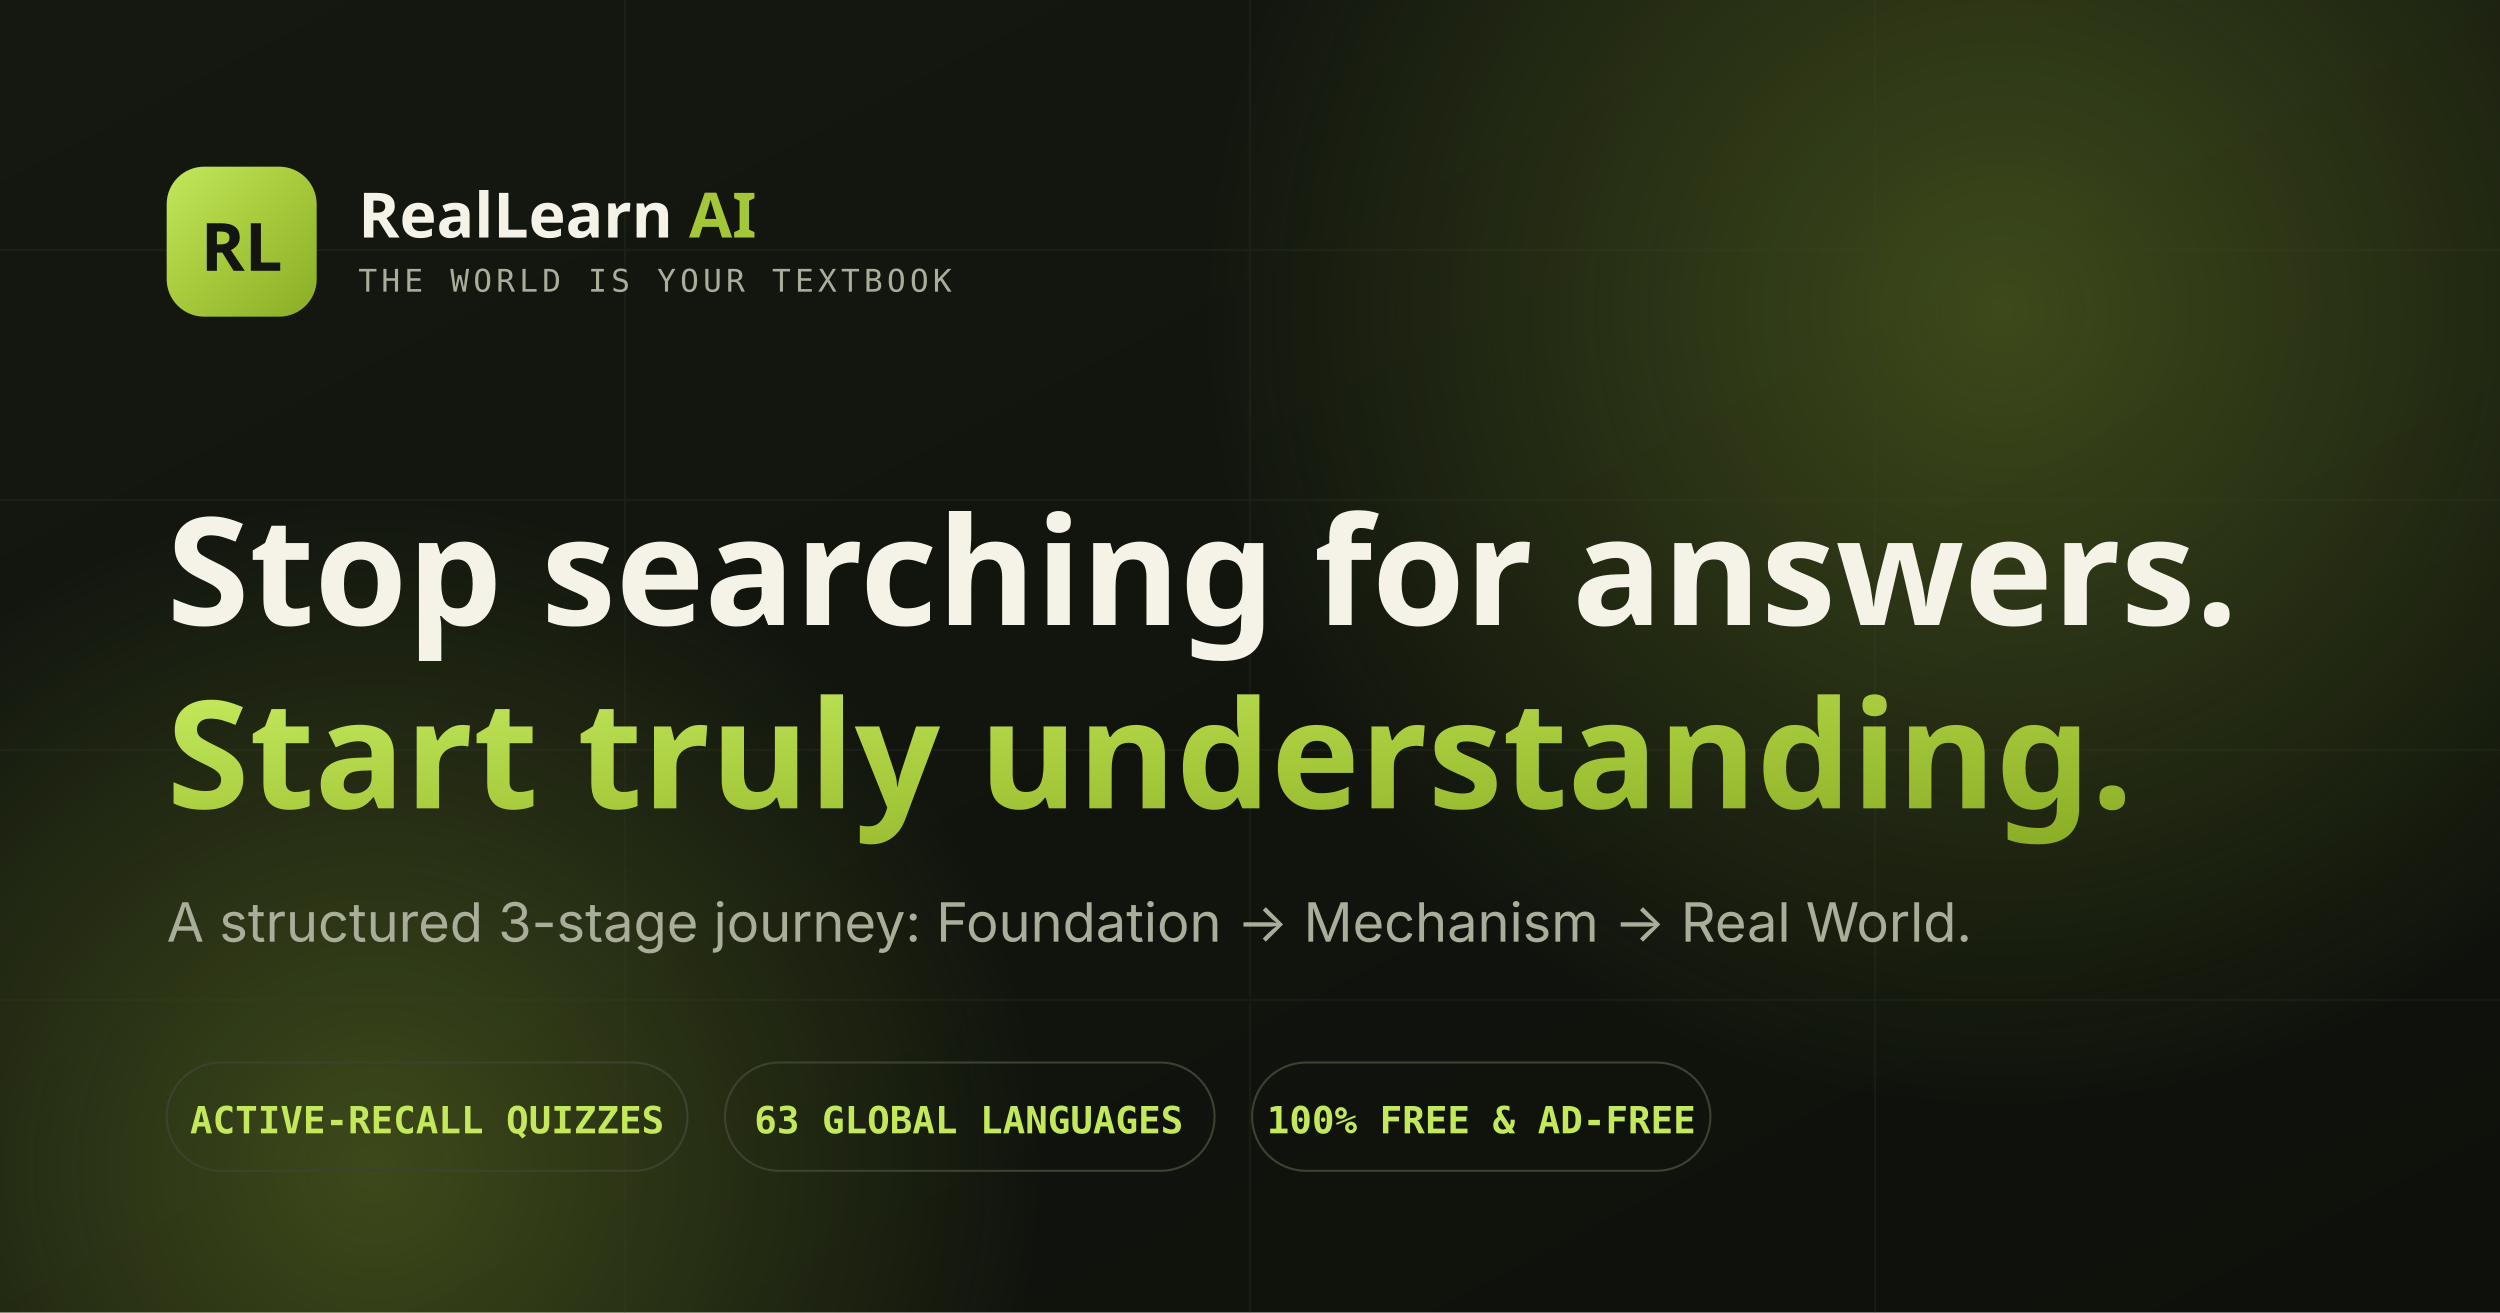
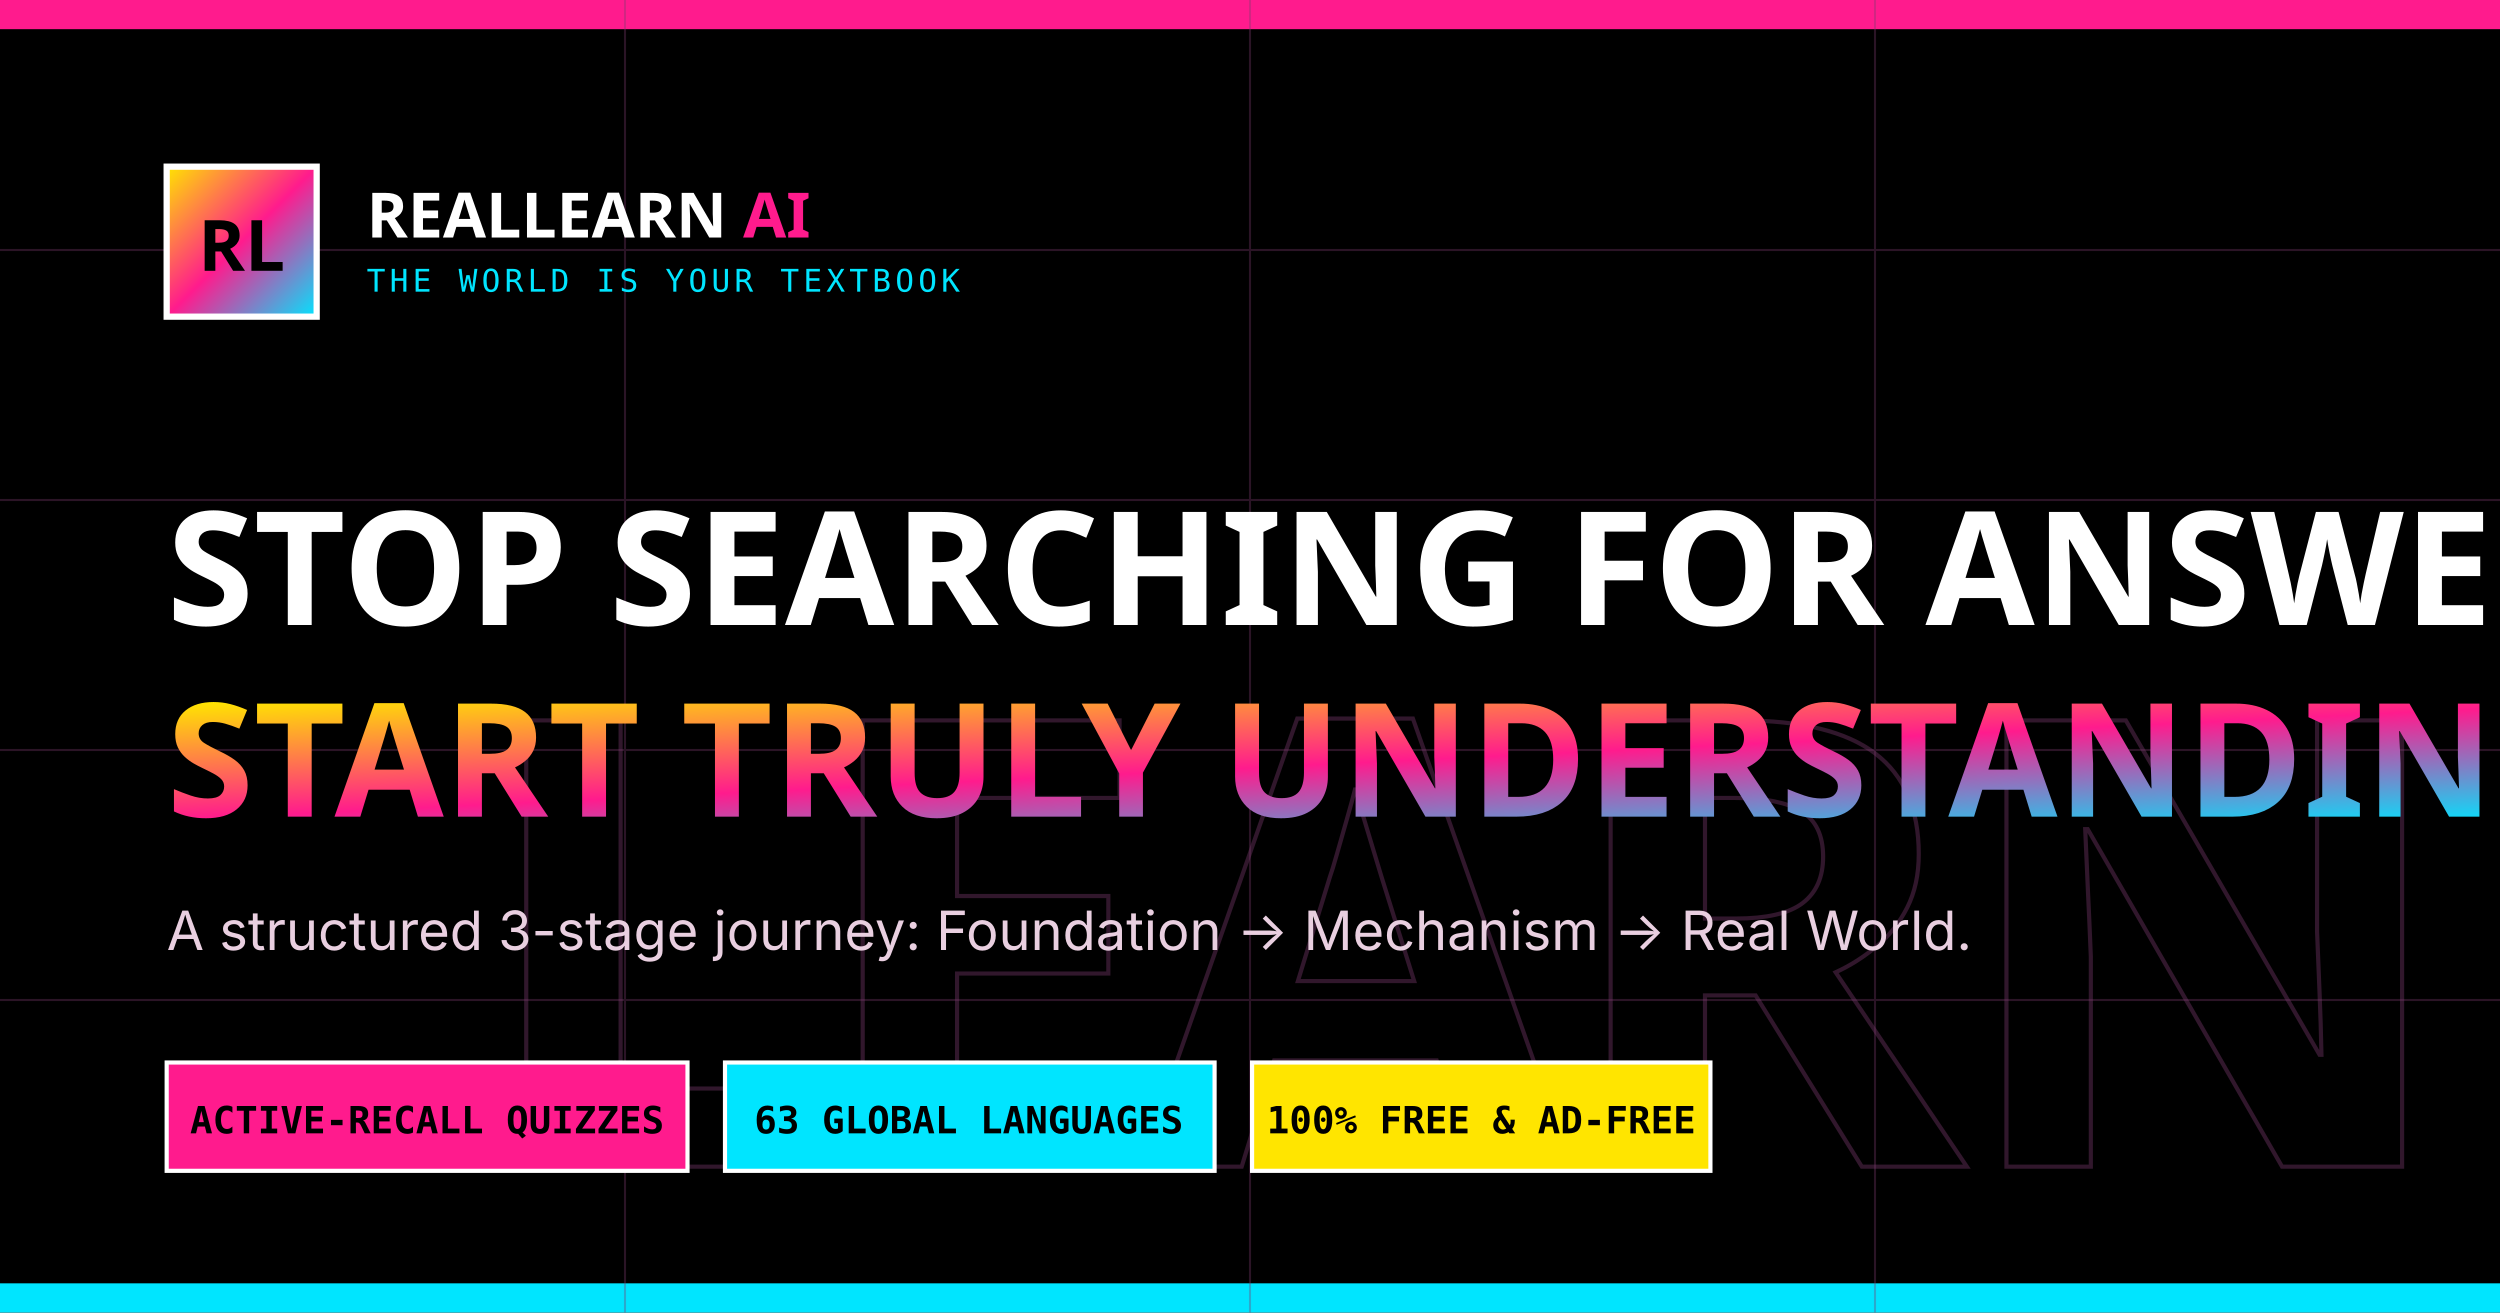
<svg xmlns="http://www.w3.org/2000/svg" width="1200" height="630" viewBox="0 0 1200 630" role="img" aria-label="RealLearn AI — Stop searching for answers. Start truly understanding.">
  <defs>
-     <linearGradient id="bg" x1="0" y1="0" x2="1" y2="1">
-       <stop offset="0" stop-color="#141810" />
-       <stop offset="1" stop-color="#0E110B" />
+     <linearGradient id="accent" x1="0" y1="0" x2="1" y2="1">
+       <stop offset="0" stop-color="#FFE500" />
+       <stop offset="0.5" stop-color="#FF1B8D" />
+       <stop offset="1" stop-color="#00E5FF" />
    </linearGradient>
-     <linearGradient id="accent" x1="0" y1="0" x2="1" y2="1">
-       <stop offset="0" stop-color="#C3E85B" />
-       <stop offset="0.55" stop-color="#A4C639" />
-       <stop offset="1" stop-color="#8AAD26" />
-     </linearGradient>
-     <radialGradient id="glow" cx="0.5" cy="0.5" r="0.5">
-       <stop offset="0" stop-color="#A4C639" stop-opacity="0.30" />
-       <stop offset="1" stop-color="#A4C639" stop-opacity="0" />
-     </radialGradient>
  </defs>
-   <rect width="1200" height="630" fill="url(#bg)" />
-   <circle cx="960" cy="150" r="380" fill="url(#glow)" />
-   <circle cx="180" cy="560" r="320" fill="url(#glow)" />
-   <g stroke="#3C4230" stroke-width="1" opacity="0.18">
+   <rect width="1200" height="630" fill="#000000" />
+   <g>
+     <rect x="0" y="0" width="1200" height="14" fill="#FF1B8D" />
+     <rect x="0" y="616" width="1200" height="14" fill="#00E5FF" />
+   </g>
+   <g stroke="#7A3A6E" stroke-width="1" opacity="0.35">
    <line x1="0" y1="120" x2="1200" y2="120" />
    <line x1="0" y1="240" x2="1200" y2="240" />
    <line x1="0" y1="360" x2="1200" y2="360" />
    <line x1="0" y1="480" x2="1200" y2="480" />
    <line x1="300" y1="0" x2="300" y2="630" />
    <line x1="600" y1="0" x2="600" y2="630" />
    <line x1="900" y1="0" x2="900" y2="630" />
  </g>
+   <text x="1180" y="560" text-anchor="end" font-family="'Archivo','Segoe UI',system-ui,sans-serif" font-size="300" font-weight="900" letter-spacing="-8" fill="none" stroke="#7A3A6E" stroke-width="2" opacity="0.4">LEARN</text>
  <g transform="translate(80,80)">
-     <rect width="72" height="72" rx="18" fill="url(#accent)" />
-     <text x="36" y="50" font-family="'Space Grotesk','Segoe UI',system-ui,sans-serif" font-size="32" font-weight="700" text-anchor="middle" fill="#121510">RL</text>
-     <text x="92" y="34" font-family="'Space Grotesk','Segoe UI',system-ui,sans-serif" font-size="30" font-weight="700" fill="#F5F3E8">RealLearn <tspan fill="#A4C639">AI</tspan>
+     <rect width="72" height="72" fill="url(#accent)" stroke="#FFFFFF" stroke-width="3" />
+     <text x="36" y="50" font-family="'Archivo','Segoe UI',system-ui,sans-serif" font-size="34" font-weight="900" text-anchor="middle" fill="#000000">RL</text>
+     <text x="96" y="34" font-family="'Archivo','Segoe UI',system-ui,sans-serif" font-size="30" font-weight="900" fill="#FFFFFF">REALLEARN <tspan fill="#FF1B8D">AI</tspan>
    </text>
-     <text x="92" y="60" font-family="'JetBrains Mono',ui-monospace,monospace" font-size="15" letter-spacing="2" fill="#A9AE9A">THE WORLD IS YOUR TEXTBOOK</text>
+     <text x="96" y="60" font-family="'JetBrains Mono',ui-monospace,monospace" font-size="15" letter-spacing="2" fill="#00E5FF">THE WORLD IS YOUR TEXTBOOK</text>
  </g>
-   <text x="80" y="300" font-family="'Space Grotesk','Segoe UI',system-ui,sans-serif" font-size="72" font-weight="700" fill="#F5F3E8">Stop searching for answers.</text>
-   <text x="80" y="388" font-family="'Space Grotesk','Segoe UI',system-ui,sans-serif" font-size="72" font-weight="700" fill="url(#accent)">Start truly understanding.</text>
-   <text x="80" y="452" font-family="'Inter','Segoe UI',system-ui,sans-serif" font-size="26" fill="#A9AE9A">A structured 3-stage journey: Foundation → Mechanism → Real World.</text>
+   <text x="80" y="300" font-family="'Archivo','Segoe UI',system-ui,sans-serif" font-size="76" font-weight="900" fill="#FFFFFF">STOP SEARCHING FOR ANSWERS.</text>
+   <text x="80" y="392" font-family="'Archivo','Segoe UI',system-ui,sans-serif" font-size="76" font-weight="900" fill="url(#accent)">START TRULY UNDERSTANDING.</text>
+   <text x="80" y="456" font-family="'Inter','Segoe UI',system-ui,sans-serif" font-size="26" fill="#E9CFE0">A structured 3-stage journey: Foundation → Mechanism → Real World.</text>
  <g font-family="'JetBrains Mono',ui-monospace,monospace" font-size="18" font-weight="700">
    <g transform="translate(80,510)">
-       <rect width="250" height="52" rx="26" fill="none" stroke="#3C4230" />
-       <text x="125" y="34" text-anchor="middle" fill="#C3E85B">ACTIVE-RECALL QUIZZES</text>
+       <rect width="250" height="52" fill="#FF1B8D" stroke="#FFFFFF" stroke-width="2" />
+       <text x="125" y="34" text-anchor="middle" fill="#000000">ACTIVE-RECALL QUIZZES</text>
    </g>
    <g transform="translate(348,510)">
-       <rect width="235" height="52" rx="26" fill="none" stroke="#3C4230" />
-       <text x="117" y="34" text-anchor="middle" fill="#C3E85B">63 GLOBAL LANGUAGES</text>
+       <rect width="235" height="52" fill="#00E5FF" stroke="#FFFFFF" stroke-width="2" />
+       <text x="117" y="34" text-anchor="middle" fill="#000000">63 GLOBAL LANGUAGES</text>
    </g>
    <g transform="translate(601,510)">
-       <rect width="220" height="52" rx="26" fill="none" stroke="#3C4230" />
-       <text x="110" y="34" text-anchor="middle" fill="#C3E85B">100% FREE &amp; AD-FREE</text>
+       <rect width="220" height="52" fill="#FFE500" stroke="#FFFFFF" stroke-width="2" />
+       <text x="110" y="34" text-anchor="middle" fill="#000000">100% FREE &amp; AD-FREE</text>
    </g>
  </g>
</svg>
